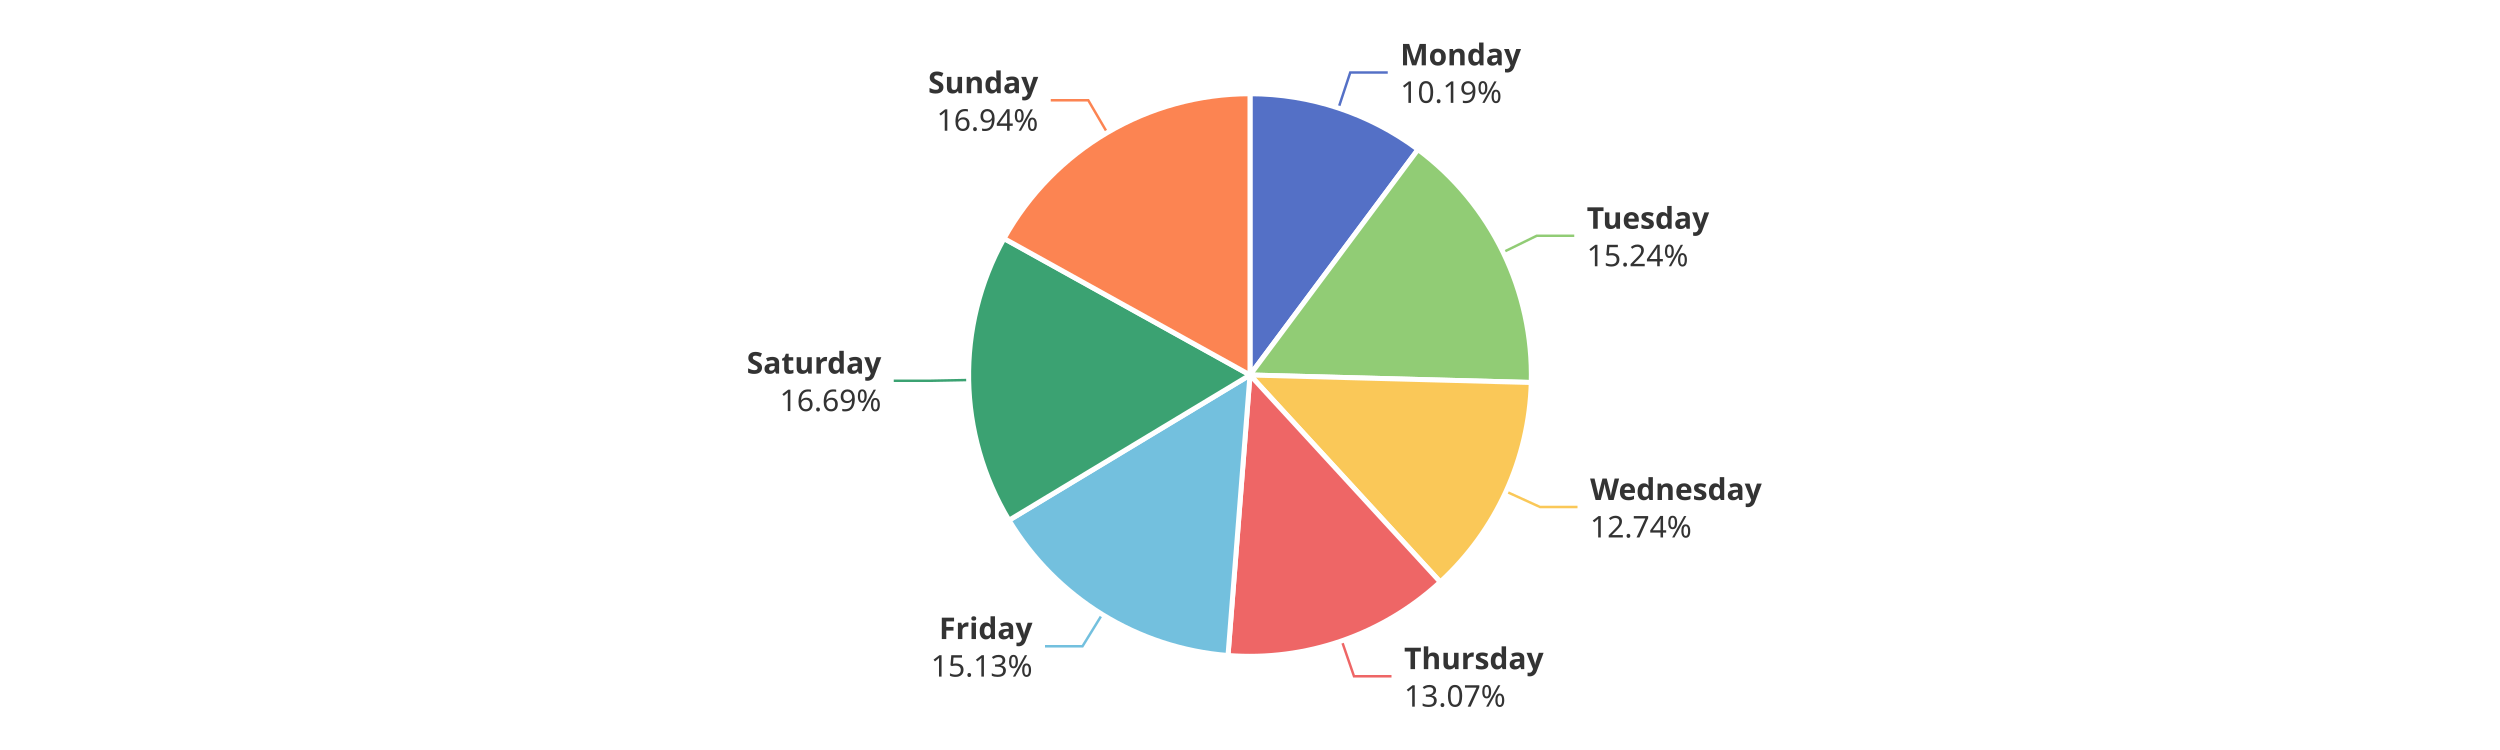
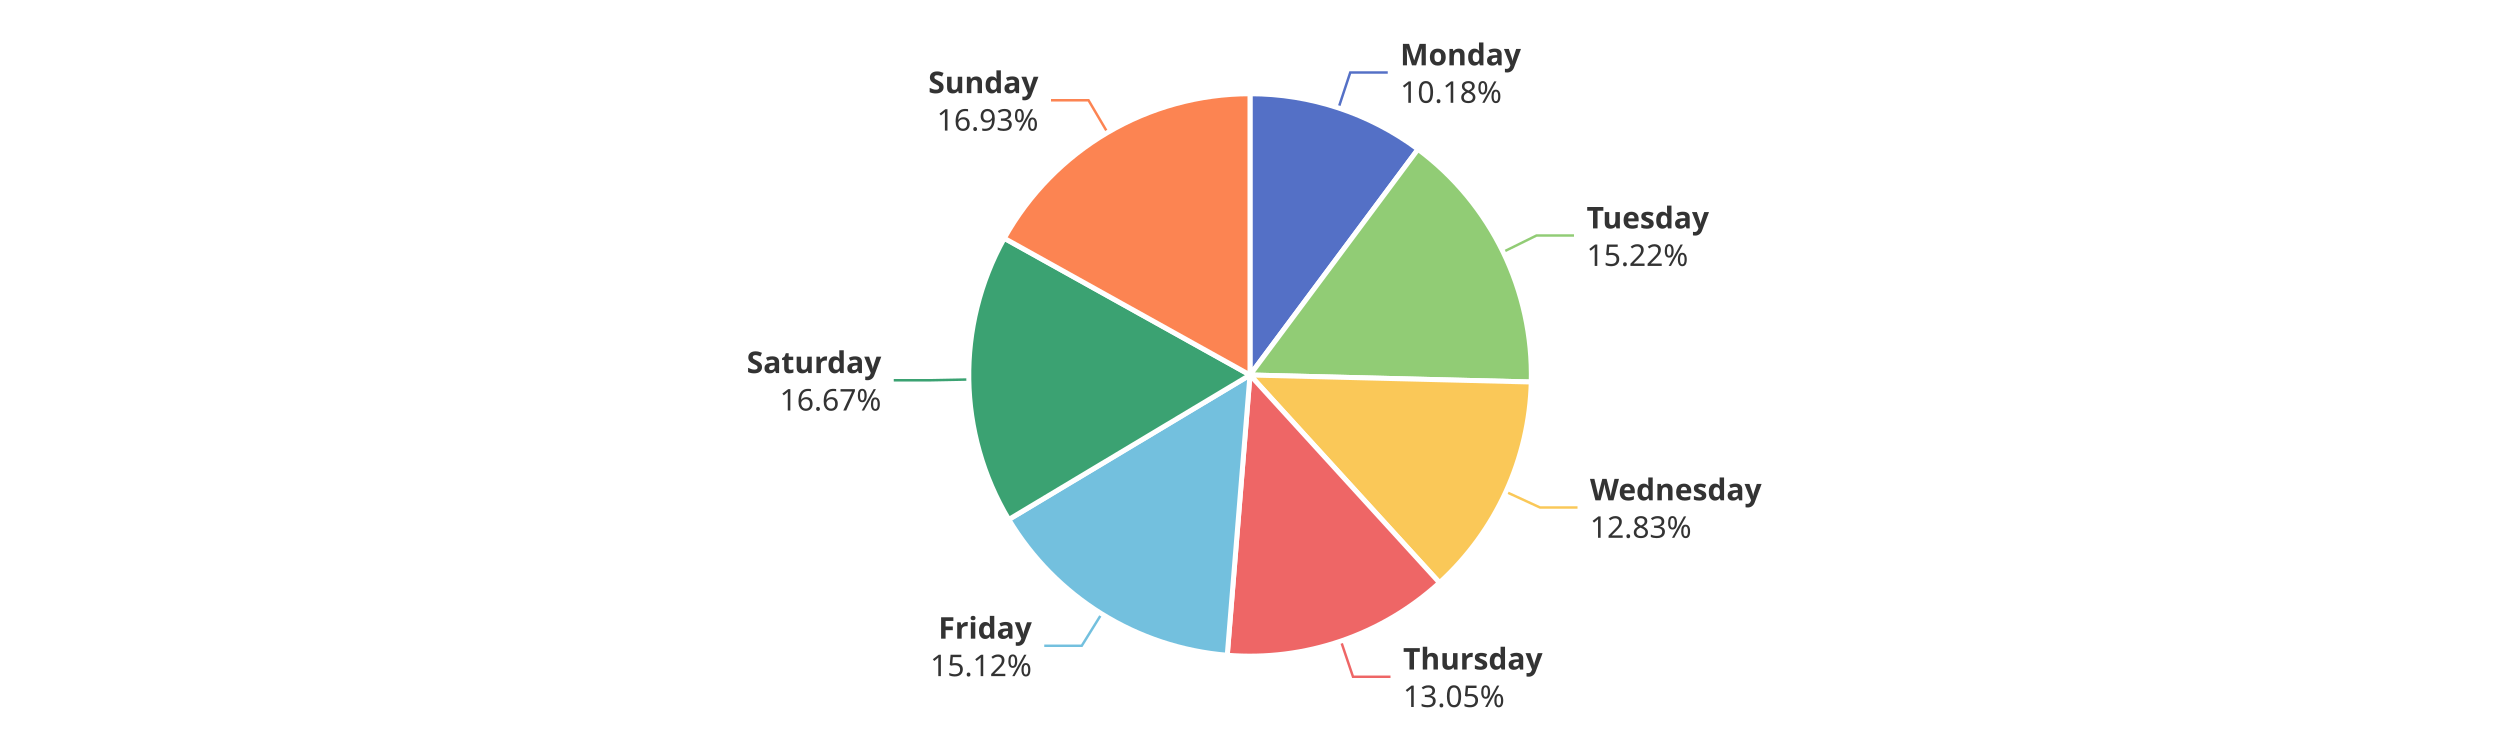
<svg xmlns="http://www.w3.org/2000/svg" width="1000" height="300" version="1.1" baseProfile="full" viewBox="0 0 1000 300">
  <rect width="1000" height="300" x="0" y="0" id="0" fill="#ffffff" />
  <polyline points="535.4 43.2 540.1 29 555.1 29" fill="none" stroke="#5470c6" />
-   <polyline points="601.2 100.9 614.7 94.3 629.7 94.3" fill="none" stroke="#91cc75" />
-   <polyline points="602.4 196.6 616 202.8 631 202.8" fill="none" stroke="#fac858" />
-   <polyline points="536.7 256.3 541.6 270.5 556.6 270.5" fill="none" stroke="#ee6666" />
-   <polyline points="440.9 245.7 433 258.5 418 258.5" fill="none" stroke="#73c0de" />
-   <polyline points="387.5 152 372.5 152.3 357.5 152.3" fill="none" stroke="#3ba272" />
-   <polyline points="442.9 53.1 435.3 40.1 420.3 40.1" fill="none" stroke="#fc8452" />
-   <path d="M500 37.5A112.5 112.5 0 0 1 567.2 59.8L500 150Z" fill="#5470c6" stroke="#fff" stroke-width="2" stroke-linejoin="round" />
-   <path d="M567.2 59.8A112.5 112.5 0 0 1 612.5 153L500 150Z" fill="#91cc75" stroke="#fff" stroke-width="2" stroke-linejoin="round" />
-   <path d="M612.5 153A112.5 112.5 0 0 1 576.1 232.8L500 150Z" fill="#fac858" stroke="#fff" stroke-width="2" stroke-linejoin="round" />
-   <path d="M576.1 232.8A112.5 112.5 0 0 1 491.2 262.2L500 150Z" fill="#ee6666" stroke="#fff" stroke-width="2" stroke-linejoin="round" />
-   <path d="M491.2 262.2A112.5 112.5 0 0 1 403.6 208.1L500 150Z" fill="#73c0de" stroke="#fff" stroke-width="2" stroke-linejoin="round" />
-   <path d="M403.6 208.1A112.5 112.5 0 0 1 401.6 95.4L500 150Z" fill="#3ba272" stroke="#fff" stroke-width="2" stroke-linejoin="round" />
-   <path d="M401.6 95.4A112.5 112.5 0 0 1 500 37.5L500 150Z" fill="#fc8452" stroke="#fff" stroke-width="2" stroke-linejoin="round" />
-   <path d="M0 -15l42.8 0l0 30l-42.8 0Z" transform="translate(560.1228 28.9776)" fill="none" />
-   <text dominant-baseline="central" text-anchor="start" style="font-size:12px;font-family:sans-serif;font-weight:bold;" y="-7.5" transform="translate(560.1228 28.9776)" fill="#333" stroke="rgb(255,255,255)" stroke-width="2" paint-order="stroke" stroke-miterlimit="2">Monday</text>
-   <text dominant-baseline="central" text-anchor="start" style="font-size:12px;font-family:sans-serif;" y="7.5" transform="translate(560.1228 28.9776)" fill="#333" stroke="rgb(255,255,255)" stroke-width="2" paint-order="stroke" stroke-miterlimit="2">10.19%</text>
-   <path d="M0 -15l46.2 0l0 30l-46.2 0Z" transform="translate(634.7092 94.3398)" fill="none" />
-   <text dominant-baseline="central" text-anchor="start" style="font-size:12px;font-family:sans-serif;font-weight:bold;" y="-7.5" transform="translate(634.7092 94.3398)" fill="#333" stroke="rgb(255,255,255)" stroke-width="2" paint-order="stroke" stroke-miterlimit="2">Tuesday</text>
-   <text dominant-baseline="central" text-anchor="start" style="font-size:12px;font-family:sans-serif;" y="7.5" transform="translate(634.7092 94.3398)" fill="#333" stroke="rgb(255,255,255)" stroke-width="2" paint-order="stroke" stroke-miterlimit="2">15.24%</text>
-   <path d="M0 -15l63.6 0l0 30l-63.6 0Z" transform="translate(636.0385 202.8329)" fill="none" />
-   <text dominant-baseline="central" text-anchor="start" style="font-size:12px;font-family:sans-serif;font-weight:bold;" y="-7.5" transform="translate(636.0385 202.8329)" fill="#333" stroke="rgb(255,255,255)" stroke-width="2" paint-order="stroke" stroke-miterlimit="2">Wednesday</text>
-   <text dominant-baseline="central" text-anchor="start" style="font-size:12px;font-family:sans-serif;" y="7.5" transform="translate(636.0385 202.8329)" fill="#333" stroke="rgb(255,255,255)" stroke-width="2" paint-order="stroke" stroke-miterlimit="2">12.74%</text>
-   <path d="M0 -15l50.2 0l0 30l-50.2 0Z" transform="translate(561.6404 270.5086)" fill="none" />
-   <text dominant-baseline="central" text-anchor="start" style="font-size:12px;font-family:sans-serif;font-weight:bold;" y="-7.5" transform="translate(561.6404 270.5086)" fill="#333" stroke="rgb(255,255,255)" stroke-width="2" paint-order="stroke" stroke-miterlimit="2">Thursday</text>
-   <text dominant-baseline="central" text-anchor="start" style="font-size:12px;font-family:sans-serif;" y="7.5" transform="translate(561.6404 270.5086)" fill="#333" stroke="rgb(255,255,255)" stroke-width="2" paint-order="stroke" stroke-miterlimit="2">13.07%</text>
-   <path d="M-40.9 -15l40.9 0l0 30l-40.9 0Z" transform="translate(413.0062 258.4808)" fill="none" />
-   <text dominant-baseline="central" text-anchor="end" style="font-size:12px;font-family:sans-serif;font-weight:bold;" y="-7.5" transform="translate(413.0062 258.4808)" fill="#333" stroke="rgb(255,255,255)" stroke-width="2" paint-order="stroke" stroke-miterlimit="2">Friday</text>
-   <text dominant-baseline="central" text-anchor="end" style="font-size:12px;font-family:sans-serif;" y="7.5" transform="translate(413.0062 258.4808)" fill="#333" stroke="rgb(255,255,255)" stroke-width="2" paint-order="stroke" stroke-miterlimit="2">15.13%</text>
-   <path d="M-48.2 -15l48.2 0l0 30l-48.2 0Z" transform="translate(352.5204 152.283)" fill="none" />
-   <text dominant-baseline="central" text-anchor="end" style="font-size:12px;font-family:sans-serif;font-weight:bold;" y="-7.5" transform="translate(352.5204 152.283)" fill="#333" stroke="rgb(255,255,255)" stroke-width="2" paint-order="stroke" stroke-miterlimit="2">Saturday</text>
-   <text dominant-baseline="central" text-anchor="end" style="font-size:12px;font-family:sans-serif;" y="7.5" transform="translate(352.5204 152.283)" fill="#333" stroke="rgb(255,255,255)" stroke-width="2" paint-order="stroke" stroke-miterlimit="2">16.69%</text>
-   <path d="M-40.9 -15l40.9 0l0 30l-40.9 0Z" transform="translate(415.3042 40.1332)" fill="none" />
-   <text dominant-baseline="central" text-anchor="end" style="font-size:12px;font-family:sans-serif;font-weight:bold;" y="-7.5" transform="translate(415.3042 40.1332)" fill="#333" stroke="rgb(255,255,255)" stroke-width="2" paint-order="stroke" stroke-miterlimit="2">Sunday</text>
-   <text dominant-baseline="central" text-anchor="end" style="font-size:12px;font-family:sans-serif;" y="7.5" transform="translate(415.3042 40.1332)" fill="#333" stroke="rgb(255,255,255)" stroke-width="2" paint-order="stroke" stroke-miterlimit="2">16.94%</text>
+   <polyline points="601.2 100.8 614.6 94.2 629.6 94.2" fill="none" stroke="#91cc75" />
+   <polyline points="602.3 196.7 616 203 631 203" fill="none" stroke="#fac858" />
+   <polyline points="536.4 256.5 541.2 270.7 556.2 270.7" fill="none" stroke="#ee6666" />
+   <polyline points="440.6 245.6 432.7 258.3 417.7 258.3" fill="none" stroke="#73c0de" />
+   <polyline points="387.5 151.8 372.5 152.1 357.5 152.1" fill="none" stroke="#3ba272" />
+   <polyline points="443 53 435.4 40.1 420.4 40.1" fill="none" stroke="#fc8452" />
+   <path d="M500 37.5A112.5 112.5 0 0 1 567.2 59.7L500 150Z" fill="#5470c6" stroke="#fff" stroke-width="2" stroke-linejoin="round" />
+   <path d="M567.2 59.7A112.5 112.5 0 0 1 612.5 152.8L500 150Z" fill="#91cc75" stroke="#fff" stroke-width="2" stroke-linejoin="round" />
+   <path d="M612.5 152.8A112.5 112.5 0 0 1 575.8 233.1L500 150Z" fill="#fac858" stroke="#fff" stroke-width="2" stroke-linejoin="round" />
+   <path d="M575.8 233.1A112.5 112.5 0 0 1 490.9 262.1L500 150Z" fill="#ee6666" stroke="#fff" stroke-width="2" stroke-linejoin="round" />
+   <path d="M490.9 262.1A112.5 112.5 0 0 1 403.5 207.8L500 150Z" fill="#73c0de" stroke="#fff" stroke-width="2" stroke-linejoin="round" />
+   <path d="M403.5 207.8A112.5 112.5 0 0 1 401.7 95.3L500 150Z" fill="#3ba272" stroke="#fff" stroke-width="2" stroke-linejoin="round" />
+   <path d="M401.7 95.3A112.5 112.5 0 0 1 500 37.5L500 150Z" fill="#fc8452" stroke="#fff" stroke-width="2" stroke-linejoin="round" />
+   <path d="M0 -15l42.8 0l0 30l-42.8 0Z" transform="translate(560.0886 28.9663)" fill="none" />
+   <text dominant-baseline="central" text-anchor="start" style="font-size:12px;font-family:sans-serif;font-weight:bold;" y="-7.5" transform="translate(560.0886 28.9663)" fill="#333" stroke="rgb(255,255,255)" stroke-width="2" paint-order="stroke" stroke-miterlimit="2">Monday</text>
+   <text dominant-baseline="central" text-anchor="start" style="font-size:12px;font-family:sans-serif;" y="7.5" transform="translate(560.0886 28.9663)" fill="#333" stroke="rgb(255,255,255)" stroke-width="2" paint-order="stroke" stroke-miterlimit="2">10.18%</text>
+   <path d="M0 -15l46.2 0l0 30l-46.2 0Z" transform="translate(634.6454 94.2085)" fill="none" />
+   <text dominant-baseline="central" text-anchor="start" style="font-size:12px;font-family:sans-serif;font-weight:bold;" y="-7.5" transform="translate(634.6454 94.2085)" fill="#333" stroke="rgb(255,255,255)" stroke-width="2" paint-order="stroke" stroke-miterlimit="2">Tuesday</text>
+   <text dominant-baseline="central" text-anchor="start" style="font-size:12px;font-family:sans-serif;" y="7.5" transform="translate(634.6454 94.2085)" fill="#333" stroke="rgb(255,255,255)" stroke-width="2" paint-order="stroke" stroke-miterlimit="2">15.22%</text>
+   <path d="M0 -15l63.6 0l0 30l-63.6 0Z" transform="translate(635.9781 202.9654)" fill="none" />
+   <text dominant-baseline="central" text-anchor="start" style="font-size:12px;font-family:sans-serif;font-weight:bold;" y="-7.5" transform="translate(635.9781 202.9654)" fill="#333" stroke="rgb(255,255,255)" stroke-width="2" paint-order="stroke" stroke-miterlimit="2">Wednesday</text>
+   <text dominant-baseline="central" text-anchor="start" style="font-size:12px;font-family:sans-serif;" y="7.5" transform="translate(635.9781 202.9654)" fill="#333" stroke="rgb(255,255,255)" stroke-width="2" paint-order="stroke" stroke-miterlimit="2">12.83%</text>
+   <path d="M0 -15l50.2 0l0 30l-50.2 0Z" transform="translate(561.2276 270.6505)" fill="none" />
+   <text dominant-baseline="central" text-anchor="start" style="font-size:12px;font-family:sans-serif;font-weight:bold;" y="-7.5" transform="translate(561.2276 270.6505)" fill="#333" stroke="rgb(255,255,255)" stroke-width="2" paint-order="stroke" stroke-miterlimit="2">Thursday</text>
+   <text dominant-baseline="central" text-anchor="start" style="font-size:12px;font-family:sans-serif;" y="7.5" transform="translate(561.2276 270.6505)" fill="#333" stroke="rgb(255,255,255)" stroke-width="2" paint-order="stroke" stroke-miterlimit="2">13.05%</text>
+   <path d="M-40.9 -15l40.9 0l0 30l-40.9 0Z" transform="translate(412.7277 258.3083)" fill="none" />
+   <text dominant-baseline="central" text-anchor="end" style="font-size:12px;font-family:sans-serif;font-weight:bold;" y="-7.5" transform="translate(412.7277 258.3083)" fill="#333" stroke="rgb(255,255,255)" stroke-width="2" paint-order="stroke" stroke-miterlimit="2">Friday</text>
+   <text dominant-baseline="central" text-anchor="end" style="font-size:12px;font-family:sans-serif;" y="7.5" transform="translate(412.7277 258.3083)" fill="#333" stroke="rgb(255,255,255)" stroke-width="2" paint-order="stroke" stroke-miterlimit="2">15.12%</text>
+   <path d="M-48.2 -15l48.2 0l0 30l-48.2 0Z" transform="translate(352.5167 152.063)" fill="none" />
+   <text dominant-baseline="central" text-anchor="end" style="font-size:12px;font-family:sans-serif;font-weight:bold;" y="-7.5" transform="translate(352.5167 152.063)" fill="#333" stroke="rgb(255,255,255)" stroke-width="2" paint-order="stroke" stroke-miterlimit="2">Saturday</text>
+   <text dominant-baseline="central" text-anchor="end" style="font-size:12px;font-family:sans-serif;" y="7.5" transform="translate(352.5167 152.063)" fill="#333" stroke="rgb(255,255,255)" stroke-width="2" paint-order="stroke" stroke-miterlimit="2">16.67%</text>
+   <path d="M-40.9 -15l40.9 0l0 30l-40.9 0Z" transform="translate(415.3674 40.0961)" fill="none" />
+   <text dominant-baseline="central" text-anchor="end" style="font-size:12px;font-family:sans-serif;font-weight:bold;" y="-7.5" transform="translate(415.3674 40.0961)" fill="#333" stroke="rgb(255,255,255)" stroke-width="2" paint-order="stroke" stroke-miterlimit="2">Sunday</text>
+   <text dominant-baseline="central" text-anchor="end" style="font-size:12px;font-family:sans-serif;" y="7.5" transform="translate(415.3674 40.0961)" fill="#333" stroke="rgb(255,255,255)" stroke-width="2" paint-order="stroke" stroke-miterlimit="2">16.93%</text>
</svg>
